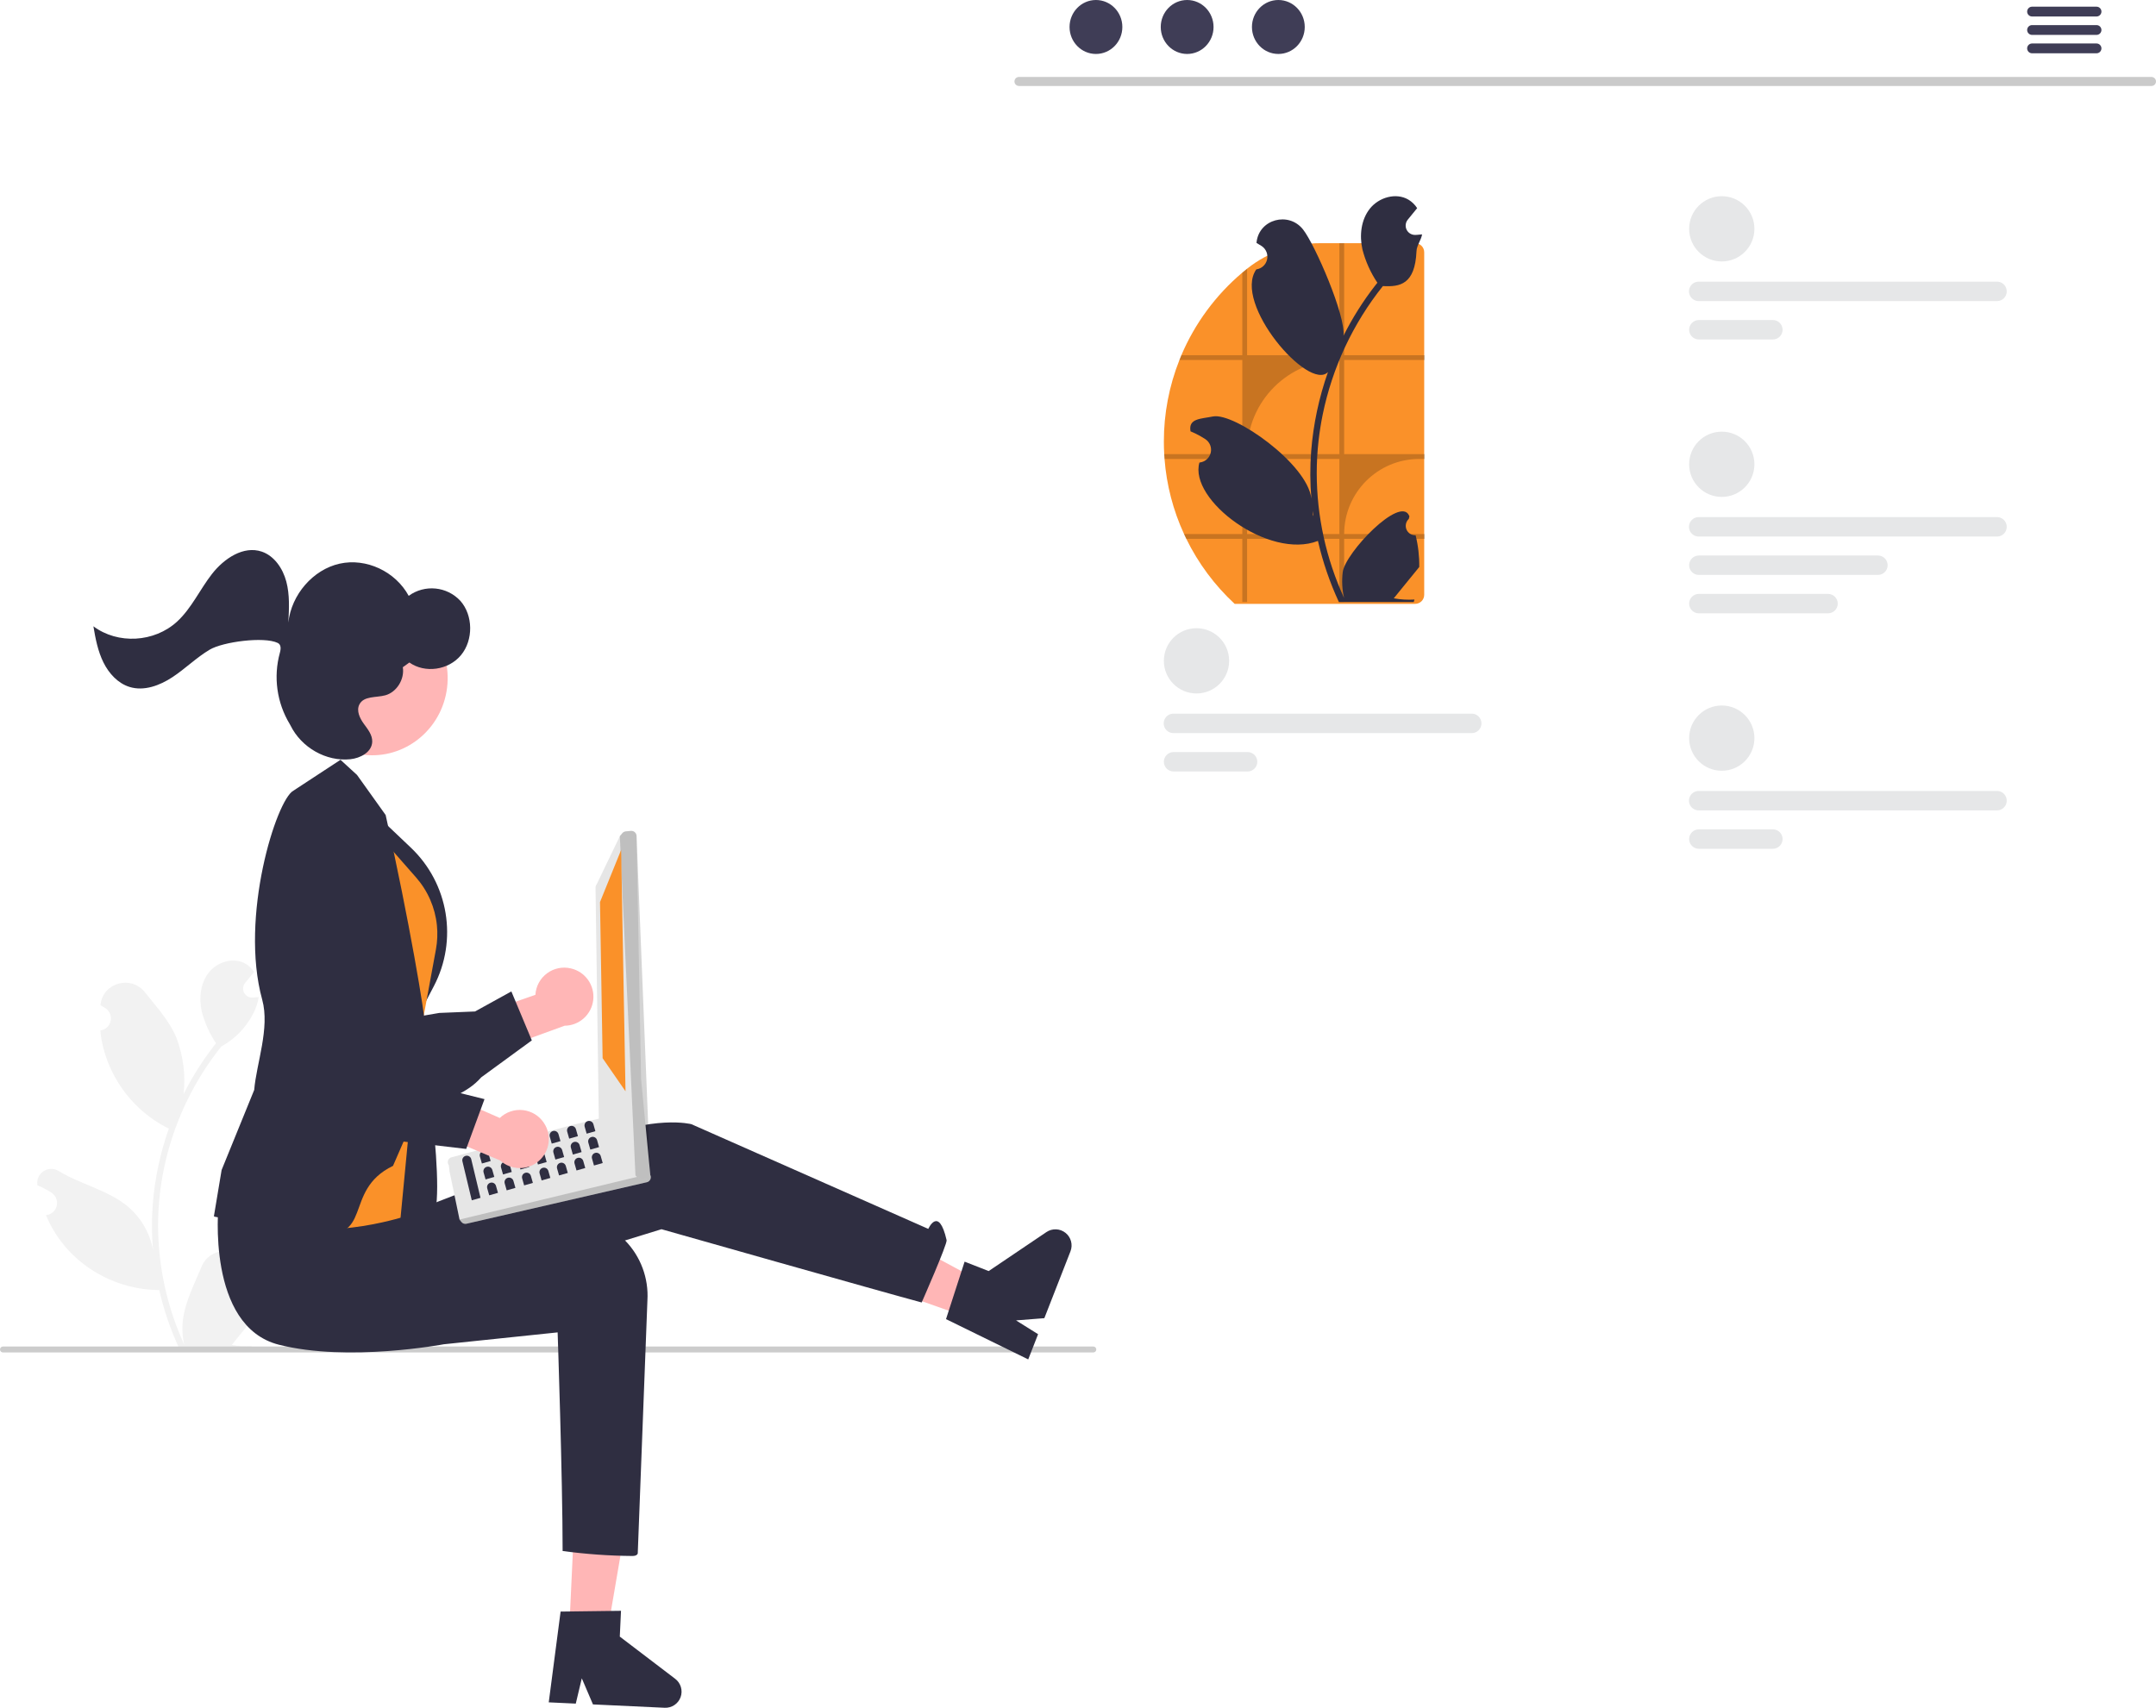
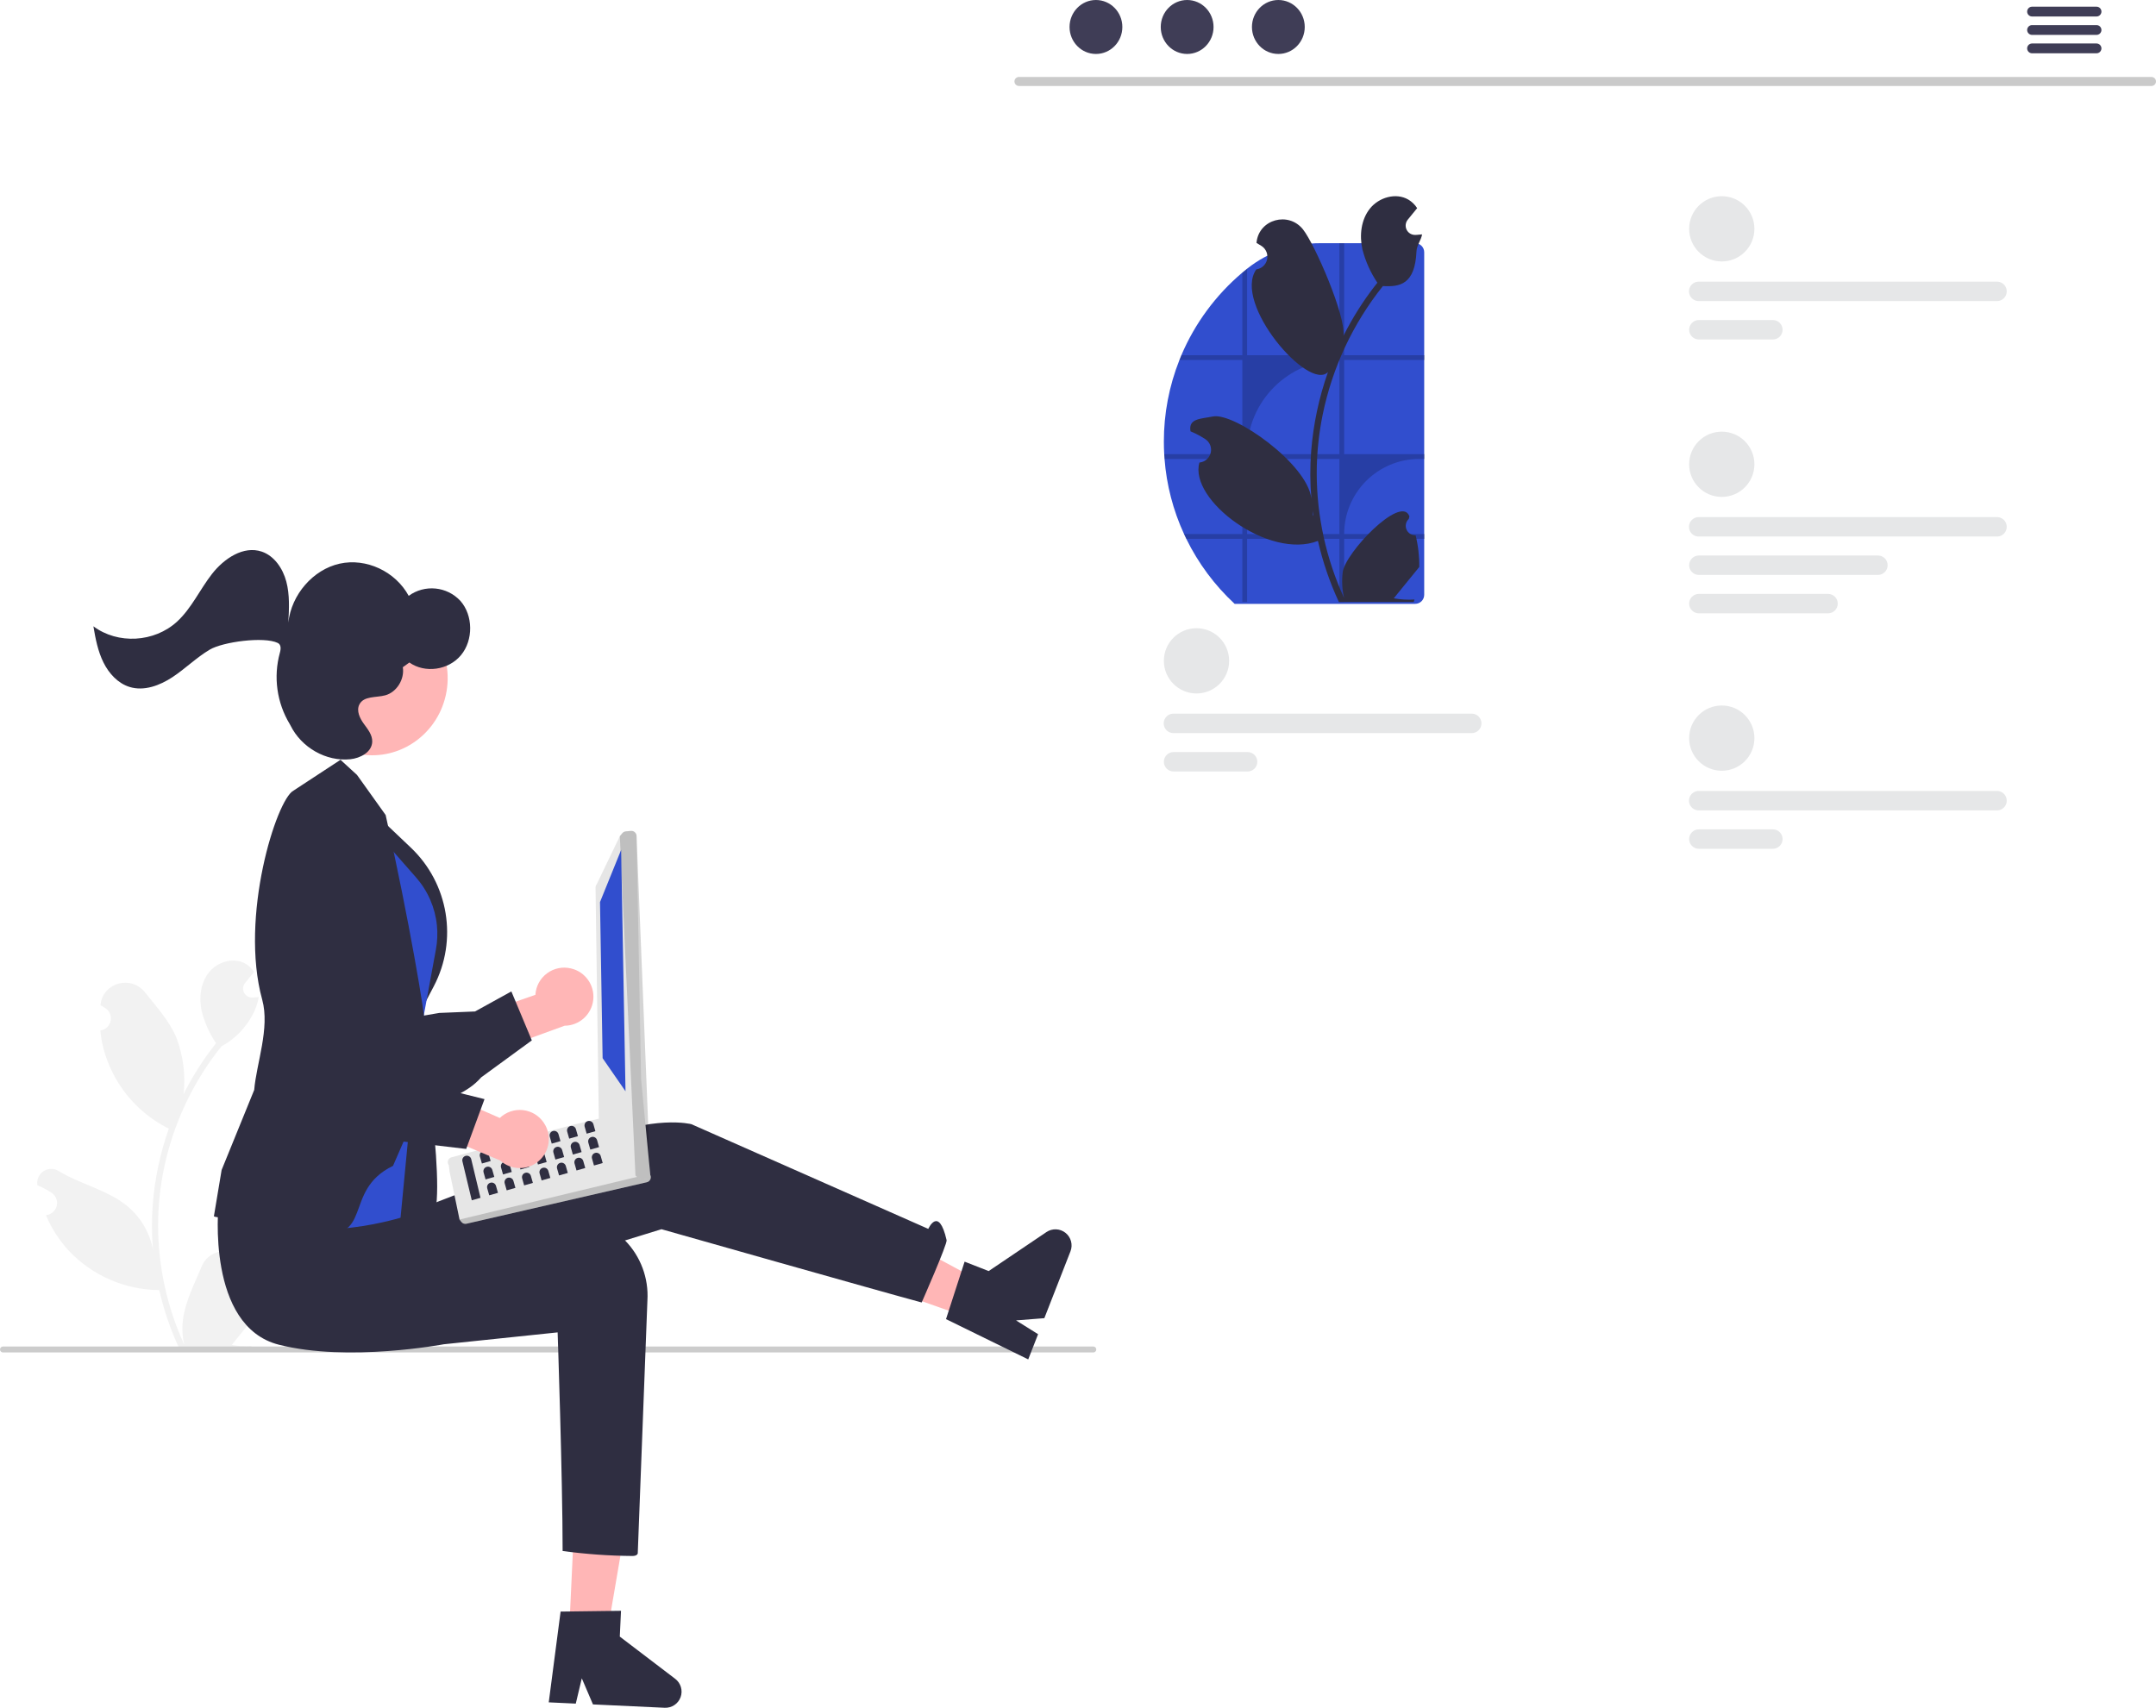
<svg xmlns="http://www.w3.org/2000/svg" data-name="Layer 1" width="864.67" height="685.078" viewBox="0 0 864.67 685.078">
  <path d="M268.971,622.8a3.613,3.613,0,0,1-2.619-6.263c.091-.362.156-.622.248-.984q-.049-.118-.098-.236a9.703,9.703,0,0,0-17.898.067c-2.927,7.051-6.654,14.113-7.572,21.568a28.706,28.706,0,0,0,.504,9.872A115.086,115.086,0,0,1,231.066,599.025a111.08,111.08,0,0,1,.689-12.392q.571-5.06,1.584-10.047a116.419,116.419,0,0,1,23.087-49.342,30.983,30.983,0,0,0,12.886-13.369,23.634,23.634,0,0,0,2.149-6.458c-.627.082-1.265.134-1.892.175-.195.01-.401.021-.597.031l-.074.003a3.58,3.58,0,0,1-2.94-5.832q.406-.5.813-.999c.411-.514.833-1.018,1.244-1.532a1.785,1.785,0,0,0,.134-.154c.473-.586.946-1.162,1.419-1.748a10.352,10.352,0,0,0-3.394-3.28c-4.741-2.777-11.281-.854-14.706,3.435-3.435,4.288-4.083,10.304-2.89,15.662a41.485,41.485,0,0,0,5.738,12.793c-.257.329-.525.648-.782.977a117.172,117.172,0,0,0-12.23,19.375,48.709,48.709,0,0,0-2.908-22.624c-2.783-6.715-8.001-12.37-12.595-18.175-5.519-6.973-16.835-3.93-17.807,4.909q-.014.128-.028.257,1.024.577,2.004,1.226a4.901,4.901,0,0,1-1.976,8.919l-.1.015a48.767,48.767,0,0,0,1.285,7.291,50.21,50.21,0,0,0,25,31.468c.401.206.792.411,1.193.607a119.598,119.598,0,0,0-6.438,30.296,113.435,113.435,0,0,0,.082,18.315l-.031-.216a29.974,29.974,0,0,0-10.232-17.308c-7.874-6.469-18.999-8.851-27.494-14.05a5.625,5.625,0,0,0-8.616,5.473q.017.114.035.227a32.928,32.928,0,0,1,3.692,1.779q1.024.578,2.004,1.226a4.901,4.901,0,0,1-1.976,8.919l-.1.015c-.072.01-.134.021-.206.031a48.808,48.808,0,0,0,8.978,14.058,50.254,50.254,0,0,0,36.446,15.991h.01a119.562,119.562,0,0,0,8.032,23.447h28.692c.103-.319.195-.648.288-.967a32.599,32.599,0,0,1-7.939-.473c2.129-2.612,4.257-5.245,6.386-7.857a1.78,1.78,0,0,0,.134-.154c1.08-1.337,2.17-2.663,3.25-4l.001-.002A47.75,47.75,0,0,0,268.972,622.801Z" transform="translate(-167.665 -107.4608)" fill="#f2f2f2" />
  <path d="M607.335,648.805a1.186,1.186,0,0,1-1.19,1.19H168.855a1.19,1.19,0,0,1,0-2.38h437.29A1.187,1.187,0,0,1,607.335,648.805Z" transform="translate(-167.665 -107.4608)" fill="#ccc" />
  <path d="M396.647,495.944a11.583,11.583,0,0,0-14.259,10.59l-24.999,8.7,1.582,16.481,35.131-12.782a11.646,11.646,0,0,0,2.546-22.989Z" transform="translate(-167.665 -107.4608)" fill="#ffb6b6" />
  <path d="M355.905,543.848c-9.94,6.928-27.452,10.472-51.286,10.31a9.53,9.53,0,0,1-7.026-3.064c-6.377-6.641-6.128-21.8-6.088-23.264l-6.99-26.342c-.15-.403-4.019-11.212-.083-18.759a12.369,12.369,0,0,1,8.226-6.269c14.782-3.923,28.678,35.647,30.444,40.875l20.745-3.533,14.326-.589,14.576-8.045,8.206,19.64-20.308,14.841A25.664,25.664,0,0,1,355.905,543.848Z" transform="translate(-167.665 -107.4608)" fill="#2f2e41" />
  <polygon points="228.268 654.202 243.549 654.916 253.575 596.315 231.022 595.261 228.268 654.202" fill="#ffb6b6" />
  <path d="M392.496,753.947l24.223-.312-.484,10.349,22.224,16.935a6.472,6.472,0,0,1-4.225,11.613l-28.759-1.345-4.478-10.469-2.414,10.147-10.843-.507Z" transform="translate(-167.665 -107.4608)" fill="#2f2e41" />
  <polygon points="387.812 528.378 393.379 514.129 341.068 485.876 314.642 502.486 387.812 528.378" fill="#ffb6b6" />
  <path d="M547.067,636.626l7.457-23.049,9.65,3.771L587.331,601.712a6.472,6.472,0,0,1,9.65,7.719L586.503,636.246l-11.352.892,8.84,5.535-3.951,10.111Z" transform="translate(-167.665 -107.4608)" fill="#2f2e41" />
  <path d="M254.961,593.431s6.346,40.516,36.346,43.516,57.654-10.516,57.654-10.516l84-25.87s89.346,25.386,104.346,29.386c0,0,10.346-23.484,10-25-3.19-13.958-7.346-4.516-7.346-4.516l-95-42s-15-4-41,7S308.307,602.947,308.307,602.947Z" transform="translate(-167.665 -107.4608)" fill="#2f2e41" />
  <path d="M255.307,590.947s-5.003,48.537,24.22,55.951c27.78,7.049,66.098-.182,66.098-.182l45.681-4.769s2,58.696,2,87.696a220.258,220.258,0,0,0,28,2c2,0,2.133-1.048,2.133-1.048l3.873-101.444a31.658,31.658,0,0,0-32.754-33.585q-3.235.123-6.786.458c-28.102,2.695-62.99-3.034-62.99-3.034Z" transform="translate(-167.665 -107.4608)" fill="#2f2e41" />
  <path d="M336.366,520.535s11.864,71.744,3.846,77.471-19.013,5.75-19.013,5.75l-2.557-39.613Z" transform="translate(-167.665 -107.4608)" fill="#2f2e41" />
  <path d="M316.578,432.424l15.863,15.073a46.752,46.752,0,0,1,9.2,55.604l-7.583,14.46Z" transform="translate(-167.665 -107.4608)" fill="#2f2e41" />
-   <path d="M313.031,434.958,334.525,459.441a34.355,34.355,0,0,1,8.362,19.198v0a34.355,34.355,0,0,1-.391,9.683l-8.1,44.034L328.307,595.947s-47.003,14.242-51.814-7.75S313.031,434.958,313.031,434.958Z" transform="translate(-167.665 -107.4608)" fill="#fa9129" />
+   <path d="M313.031,434.958,334.525,459.441a34.355,34.355,0,0,1,8.362,19.198v0a34.355,34.355,0,0,1-.391,9.683l-8.1,44.034L328.307,595.947s-47.003,14.242-51.814-7.75S313.031,434.958,313.031,434.958Z" transform="translate(-167.665 -107.4608)" fill="#314ece" />
  <path d="M292.856,601.923c-30.898-5.149-38.467-6.171-38.938-6.352l-.472-.18,3.097-18.584,13.078-32.135c.849-10.512,6.358-24.754,3.206-36.194-9.161-33.257,5.723-80.253,12.529-83.853l18.869-12.37,6.624,6.073L322.332,434.405c9.449,42.091,15.975,81.323,15.658,83.721l-5.832,41.207-6.872,15.806C304.438,585.198,318.457,606.19,292.856,601.923Z" transform="translate(-167.665 -107.4608)" fill="#2f2e41" />
  <path d="M348.796,571.693l48.514-12.98,4.272-1.013,3.046-.723,3.55-.839.028-.007a2.013,2.013,0,0,1,1.507.251l18.014,21.598a1.59,1.59,0,0,1,.424.381.714.714,0,0,1,.128.135,2.056,2.056,0,0,1-1.159,3.21l-72.373,16.655a2.039,2.039,0,0,1-2.049-.724l-.734-.952-4.005-19.286-.285-2.504a1.996,1.996,0,0,1-.375-.788A2.028,2.028,0,0,1,348.796,571.693Z" transform="translate(-167.665 -107.4608)" fill="#e6e6e6" />
  <path d="M351.963,596.683l.739.955a2.038,2.038,0,0,0,2.044.724l72.376-16.656a2.052,2.052,0,0,0,1.156-3.208.611.611,0,0,0-.126-.135Z" transform="translate(-167.665 -107.4608)" opacity="0.17" style="isolation:isolate" />
  <path d="M407.816,555.997l-1.309-92.265a2.106,2.106,0,0,1,.467-1.542l9.274-19.301.963-1.17a2.132,2.132,0,0,1,1.425-.754l2.019-.188a2.107,2.107,0,0,1,2.303,1.891h0l1.818,97.624.002.007.901,9.4,1.067,11.162.003.014,1.666,17.366a2.062,2.062,0,0,1-.557,1.637,2.091,2.091,0,0,1-1.585.678l-1.313-.026a2.14,2.14,0,0,1-1.364-.538l-.735-.66-.34-.31-14.007-21.653A2.094,2.094,0,0,1,407.816,555.997Z" transform="translate(-167.665 -107.4608)" fill="#e6e6e6" />
  <path d="M416.251,442.889l6.267,136.136.343.306.732.658a2.132,2.132,0,0,0,1.364.538l1.315.026a2.115,2.115,0,0,0,2.141-2.314L422.955,442.67a2.108,2.108,0,0,0-2.299-1.897l-2.023.194a2.078,2.078,0,0,0-1.418.754Z" transform="translate(-167.665 -107.4608)" opacity="0.17" style="isolation:isolate" />
-   <polygon points="249.113 340.929 240.632 361.864 241.681 424.491 250.863 437.77 249.113 340.929" fill="#fa9129" />
+   <polygon points="249.113 340.929 240.632 361.864 241.681 424.491 250.863 437.77 249.113 340.929" fill="#314ece" />
  <path d="M354.387,571.141a1.821,1.821,0,0,0-1.252,2.249l3.736,15.571,3.501-.997-3.736-15.571A1.821,1.821,0,0,0,354.387,571.141Z" transform="translate(-167.665 -107.4608)" fill="#2f2e41" />
  <path d="M361.389,569.147a1.821,1.821,0,0,0-1.252,2.249l.797,2.801,3.501-.997-.797-2.801A1.821,1.821,0,0,0,361.389,569.147Z" transform="translate(-167.665 -107.4608)" fill="#2f2e41" />
  <path d="M368.391,567.153a1.821,1.821,0,0,0-1.252,2.249l.797,2.801,3.501-.997-.797-2.801A1.821,1.821,0,0,0,368.391,567.153Z" transform="translate(-167.665 -107.4608)" fill="#2f2e41" />
  <path d="M375.393,565.16a1.821,1.821,0,0,0-1.252,2.249l.797,2.801,3.501-.997-.797-2.801A1.821,1.821,0,0,0,375.393,565.16Z" transform="translate(-167.665 -107.4608)" fill="#2f2e41" />
  <path d="M382.395,563.166a1.821,1.821,0,0,0-1.252,2.249l.797,2.801,3.501-.997-.797-2.801A1.821,1.821,0,0,0,382.395,563.166Z" transform="translate(-167.665 -107.4608)" fill="#2f2e41" />
  <path d="M389.396,561.172a1.821,1.821,0,0,0-1.252,2.249l.797,2.801,3.501-.997-.797-2.801A1.821,1.821,0,0,0,389.396,561.172Z" transform="translate(-167.665 -107.4608)" fill="#2f2e41" />
  <path d="M396.398,559.178a1.821,1.821,0,0,0-1.252,2.249l.797,2.801,3.501-.997-.797-2.801A1.821,1.821,0,0,0,396.398,559.178Z" transform="translate(-167.665 -107.4608)" fill="#2f2e41" />
  <path d="M403.4,557.185a1.821,1.821,0,0,0-1.252,2.249l.797,2.801,3.501-.997-.797-2.801A1.821,1.821,0,0,0,403.4,557.185Z" transform="translate(-167.665 -107.4608)" fill="#2f2e41" />
  <path d="M362.859,575.532a1.821,1.821,0,0,0-1.252,2.249l.797,2.801,3.501-.997-.797-2.801A1.821,1.821,0,0,0,362.859,575.532Z" transform="translate(-167.665 -107.4608)" fill="#2f2e41" />
  <path d="M369.86,573.539a1.821,1.821,0,0,0-1.252,2.249l.797,2.801,3.501-.997-.797-2.801A1.821,1.821,0,0,0,369.86,573.539Z" transform="translate(-167.665 -107.4608)" fill="#2f2e41" />
  <path d="M376.862,571.545a1.821,1.821,0,0,0-1.252,2.249l.797,2.801,3.501-.997-.797-2.801A1.821,1.821,0,0,0,376.862,571.545Z" transform="translate(-167.665 -107.4608)" fill="#2f2e41" />
  <path d="M383.864,569.551A1.821,1.821,0,0,0,382.612,571.8l.797,2.801,3.501-.997-.797-2.801A1.821,1.821,0,0,0,383.864,569.551Z" transform="translate(-167.665 -107.4608)" fill="#2f2e41" />
  <path d="M390.866,567.557a1.821,1.821,0,0,0-1.252,2.249l.797,2.801,3.501-.997-.797-2.801A1.821,1.821,0,0,0,390.866,567.557Z" transform="translate(-167.665 -107.4608)" fill="#2f2e41" />
  <path d="M397.868,565.564a1.821,1.821,0,0,0-1.252,2.249l.797,2.801,3.501-.997-.797-2.801A1.821,1.821,0,0,0,397.868,565.564Z" transform="translate(-167.665 -107.4608)" fill="#2f2e41" />
  <path d="M404.87,563.57a1.821,1.821,0,0,0-1.252,2.249l.797,2.801,3.501-.997-.797-2.801A1.821,1.821,0,0,0,404.87,563.57Z" transform="translate(-167.665 -107.4608)" fill="#2f2e41" />
  <path d="M364.328,581.917a1.821,1.821,0,0,0-1.252,2.249l.797,2.801,3.501-.997-.797-2.801A1.821,1.821,0,0,0,364.328,581.917Z" transform="translate(-167.665 -107.4608)" fill="#2f2e41" />
  <path d="M371.33,579.924a1.821,1.821,0,0,0-1.252,2.249l.797,2.801,3.501-.997-.797-2.801A1.821,1.821,0,0,0,371.33,579.924Z" transform="translate(-167.665 -107.4608)" fill="#2f2e41" />
  <path d="M378.332,577.93a1.821,1.821,0,0,0-1.252,2.249l.797,2.801,3.501-.997-.797-2.801A1.821,1.821,0,0,0,378.332,577.93Z" transform="translate(-167.665 -107.4608)" fill="#2f2e41" />
  <path d="M385.334,575.936a1.821,1.821,0,0,0-1.252,2.249l.797,2.801,3.501-.997-.797-2.801A1.821,1.821,0,0,0,385.334,575.936Z" transform="translate(-167.665 -107.4608)" fill="#2f2e41" />
  <path d="M392.335,573.943a1.821,1.821,0,0,0-1.252,2.249l.797,2.801,3.501-.997-.797-2.801A1.821,1.821,0,0,0,392.335,573.943Z" transform="translate(-167.665 -107.4608)" fill="#2f2e41" />
  <path d="M399.337,571.949a1.821,1.821,0,0,0-1.252,2.249l.797,2.801,3.501-.997L401.586,573.201A1.821,1.821,0,0,0,399.337,571.949Z" transform="translate(-167.665 -107.4608)" fill="#2f2e41" />
  <path d="M406.339,569.955a1.821,1.821,0,0,0-1.252,2.249l.797,2.801,3.501-.997-.797-2.801A1.821,1.821,0,0,0,406.339,569.955Z" transform="translate(-167.665 -107.4608)" fill="#2f2e41" />
  <path d="M385.768,557.871a11.583,11.583,0,0,0-17.655-1.937l-24.242-10.628-10.052,13.157L368.264,572.991a11.646,11.646,0,0,0,17.504-15.119Z" transform="translate(-167.665 -107.4608)" fill="#ffb6b6" />
  <path d="M323.318,565.271c-11.999-1.683-27.246-10.998-44.605-27.329a9.53,9.53,0,0,1-3.066-7.026c-.157-9.206,10.337-20.148,11.362-21.194l12.795-24.064c.164-.397,4.681-10.952,12.7-13.807a12.369,12.369,0,0,1,10.294,1.001c13.504,7.18-3.227,45.637-5.489,50.671l17.609,11.522,10.902,9.313,16.157,4.018-7.345,19.978-24.981-2.936A25.664,25.664,0,0,1,323.318,565.271Z" transform="translate(-167.665 -107.4608)" fill="#2f2e41" />
  <ellipse cx="317.082" cy="379.669" rx="30.782" ry="30.111" transform="translate(-265.2773 541.8718) rotate(-83.16773)" fill="#ffb6b6" />
  <path d="M238.669,356.829c5.792-5.317,9.15-12.891,14.019-19.133,4.869-6.243,12.66-11.419,19.941-8.958,5.019,1.696,8.454,6.716,9.861,12.023,1.407,5.306,1.115,10.937.813,16.452,1.223-11.26,9.938-21.274,20.573-23.64,10.635-2.366,22.369,3.1,27.699,12.903a15.695,15.695,0,0,1,20.75,2.045c5.122,5.814,5.222,15.724.22,21.757s-14.43,7.375-20.699,2.945l-2.631,1.896c.775,4.826-2.472,10.027-7.032,11.263-3.697,1.002-8.647.168-10.41,3.711-1.232,2.475.161,5.442,1.756,7.649,1.595,2.207,3.526,4.519,3.417,7.295-.164,4.189-4.8,6.581-8.802,6.99-9.651.985-19.557-4.617-23.979-13.559q-.128-.259-.283-.521a36.55,36.55,0,0,1-3.975-28.623c.534-1.88.398-3.343-.869-3.955-5.477-2.647-21.975-.446-27.264,2.696-5.29,3.142-9.759,7.602-14.899,11.006-5.14,3.403-11.452,5.747-17.246,3.958-4.641-1.433-8.264-5.361-10.481-9.841-2.217-4.48-3.199-9.51-4.022-14.49C214.89,366.015,229.552,365.198,238.669,356.829Z" transform="translate(-167.665 -107.4608)" fill="#2f2e41" />
  <path d="M1030.568,141.945H576.275a1.807,1.807,0,0,1,0-3.613h454.293a1.807,1.807,0,0,1,0,3.613Z" transform="translate(-167.665 -107.4608)" fill="#cacaca" />
  <ellipse cx="439.534" cy="10.823" rx="10.588" ry="10.823" fill="#3f3d56" />
  <ellipse cx="476.109" cy="10.823" rx="10.588" ry="10.823" fill="#3f3d56" />
  <ellipse cx="512.684" cy="10.823" rx="10.588" ry="10.823" fill="#3f3d56" />
  <path d="M1008.547,110.143h-25.981a1.968,1.968,0,0,0,0,3.934h25.981a1.968,1.968,0,0,0,0-3.934Z" transform="translate(-167.665 -107.4608)" fill="#3f3d56" />
  <path d="M1008.547,117.528h-25.981a1.968,1.968,0,0,0,0,3.934h25.981a1.968,1.968,0,0,0,0-3.934Z" transform="translate(-167.665 -107.4608)" fill="#3f3d56" />
  <path d="M1008.547,124.903h-25.981a1.968,1.968,0,0,0,0,3.934h25.981a1.968,1.968,0,0,0,0-3.934Z" transform="translate(-167.665 -107.4608)" fill="#3f3d56" />
  <path d="M234.115,557.167l.015-.02-.015.041Z" transform="translate(-167.665 -107.4608)" fill="#2f2e41" />
  <circle cx="690.523" cy="91.795" r="13.089" fill="#e6e7e8" />
  <path d="M968.51,228.24H848.996a3.898,3.898,0,1,1,0-7.795H968.51a3.898,3.898,0,1,1,0,7.795Z" transform="translate(-167.665 -107.4608)" fill="#e6e7e8" />
  <path d="M878.68,243.642H848.996a3.898,3.898,0,1,1,0-7.796h29.684a3.898,3.898,0,0,1,0,7.796Z" transform="translate(-167.665 -107.4608)" fill="#e6e7e8" />
  <circle cx="690.523" cy="296.1" r="13.089" fill="#e6e7e8" />
  <path d="M968.51,432.545H848.996a3.898,3.898,0,1,1,0-7.795H968.51a3.898,3.898,0,1,1,0,7.795Z" transform="translate(-167.665 -107.4608)" fill="#e6e7e8" />
  <path d="M878.68,447.947H848.996a3.898,3.898,0,1,1,0-7.796h29.684a3.898,3.898,0,0,1,0,7.796Z" transform="translate(-167.665 -107.4608)" fill="#e6e7e8" />
  <circle cx="479.859" cy="265.096" r="13.089" fill="#e6e7e8" />
  <path d="M757.846,401.542H638.332a3.898,3.898,0,1,1,0-7.795h119.514a3.898,3.898,0,1,1,0,7.795Z" transform="translate(-167.665 -107.4608)" fill="#e6e7e8" />
  <path d="M668.016,416.944H638.332a3.898,3.898,0,1,1,0-7.796h29.684a3.898,3.898,0,1,1,0,7.796Z" transform="translate(-167.665 -107.4608)" fill="#e6e7e8" />
  <circle cx="690.523" cy="186.247" r="13.089" fill="#e6e7e8" />
  <path d="M968.51,322.692H848.996a3.898,3.898,0,1,1,0-7.795H968.51a3.898,3.898,0,1,1,0,7.795Z" transform="translate(-167.665 -107.4608)" fill="#e6e7e8" />
  <path d="M920.813,338.094H848.996a3.898,3.898,0,1,1,0-7.796h71.817a3.898,3.898,0,0,1,0,7.796Z" transform="translate(-167.665 -107.4608)" fill="#e6e7e8" />
  <path d="M900.803,353.496H848.996a3.898,3.898,0,1,1,0-7.796h51.806a3.898,3.898,0,0,1,0,7.796Z" transform="translate(-167.665 -107.4608)" fill="#e6e7e8" />
-   <path d="M738.847,208.649V346.076a3.625,3.625,0,0,1-3.616,3.621H662.821a88.849,88.849,0,0,1-19.387-26.085c-.316-.632-.617-1.269-.904-1.916a88.005,88.005,0,0,1-7.824-30.125c-.054-.642-.099-1.279-.128-1.926-.099-1.655-.143-3.334-.143-5.018a88.44,88.44,0,0,1,6.238-32.743c.247-.647.509-1.289.78-1.926a88.976,88.976,0,0,1,24.445-33.133q.948-.808,1.916-1.571l.148-.119a46.837,46.837,0,0,1,29.226-10.116h38.043A3.627,3.627,0,0,1,738.847,208.649Z" transform="translate(-167.665 -107.4608)" fill="#fa9129" />
+   <path d="M738.847,208.649V346.076a3.625,3.625,0,0,1-3.616,3.621H662.821a88.849,88.849,0,0,1-19.387-26.085c-.316-.632-.617-1.269-.904-1.916a88.005,88.005,0,0,1-7.824-30.125c-.054-.642-.099-1.279-.128-1.926-.099-1.655-.143-3.334-.143-5.018a88.44,88.44,0,0,1,6.238-32.743c.247-.647.509-1.289.78-1.926a88.976,88.976,0,0,1,24.445-33.133q.948-.808,1.916-1.571l.148-.119a46.837,46.837,0,0,1,29.226-10.116h38.043A3.627,3.627,0,0,1,738.847,208.649Z" transform="translate(-167.665 -107.4608)" fill="#314ece" />
  <path d="M739.04,251.883v-1.926h-32.294V205.018h-1.921v44.938H667.814V215.253q-.971.763-1.916,1.571v33.133H641.453c-.272.637-.533,1.279-.78,1.926h25.225v37.761H634.577c.03.647.074,1.284.128,1.926h31.192v30.125H642.53c.286.647.588,1.284.904,1.916h22.464v25.324h1.916v-25.324h37.011v25.324h1.921v-25.324h32.294v-1.916h-32.294a30.119,30.119,0,0,1,30.125-30.125h2.168v-1.926h-32.294V251.883Zm-34.215,69.813H667.814V291.571h37.011Zm0-32.051H667.814v-.756A37.008,37.008,0,0,1,704.825,251.883Z" transform="translate(-167.665 -107.4608)" opacity="0.2" />
  <path d="M735.398,322.181a3.78,3.78,0,0,1-2.739-6.551c.095-.379.164-.651.259-1.03q-.051-.124-.103-.247c-3.48-8.298-25.685,14.833-26.645,22.632a30.029,30.029,0,0,0,.527,10.328,120.392,120.392,0,0,1-10.952-50.003,116.202,116.202,0,0,1,.721-12.963q.597-5.293,1.657-10.511a121.787,121.787,0,0,1,24.151-51.616c6.874.384,12.898-.663,13.48-13.985.103-2.37,1.861-4.422,2.248-6.756-.656.086-1.323.14-1.979.183-.204.011-.42.021-.624.032l-.077.003a3.745,3.745,0,0,1-3.076-6.101q.425-.523.851-1.046c.43-.538.871-1.065,1.302-1.603a1.868,1.868,0,0,0,.14-.161c.495-.613.99-1.216,1.485-1.829a10.829,10.829,0,0,0-3.55-3.432c-4.959-2.905-11.801-.893-15.384,3.593-3.593,4.486-4.271,10.779-3.023,16.384a43.398,43.398,0,0,0,6.003,13.383c-.269.344-.549.678-.818,1.022a122.574,122.574,0,0,0-12.794,20.268c1.016-7.939-11.412-36.608-16.218-42.681-5.773-7.294-17.611-4.111-18.628,5.136q-.015.134-.029.268,1.071.604,2.096,1.282a5.127,5.127,0,0,1-2.067,9.33l-.105.016c-9.556,13.644,21.077,49.155,28.745,41.181a125.112,125.112,0,0,0-6.734,31.693,118.663,118.663,0,0,0,.086,19.16l-.032-.226c-1.704-13.882-30.931-34.523-39.466-32.803-4.917.99-9.76.765-9.013,5.725q.018.119.036.237a34.445,34.445,0,0,1,3.862,1.861q1.071.604,2.096,1.282a5.127,5.127,0,0,1-2.067,9.33l-.105.016c-.075.011-.14.022-.215.032-4.35,14.966,27.907,39.12,47.518,31.435l.011,0a125.076,125.076,0,0,0,8.402,24.528h30.015c.108-.334.204-.678.301-1.011a34.102,34.102,0,0,1-8.305-.495c2.227-2.733,4.454-5.487,6.681-8.219a1.866,1.866,0,0,0,.14-.161c1.13-1.398,2.27-2.786,3.399-4.185l.001-.002a49.952,49.952,0,0,0-1.464-12.725Zm-34.371-67.613.016-.021-.016.043Zm-6.648,59.932-.258-.581c.011-.42.011-.839,0-1.269,0-.118-.021-.237-.021-.355.097.742.183,1.485.29,2.227Z" transform="translate(-167.665 -107.4608)" fill="#2f2e41" />
</svg>
